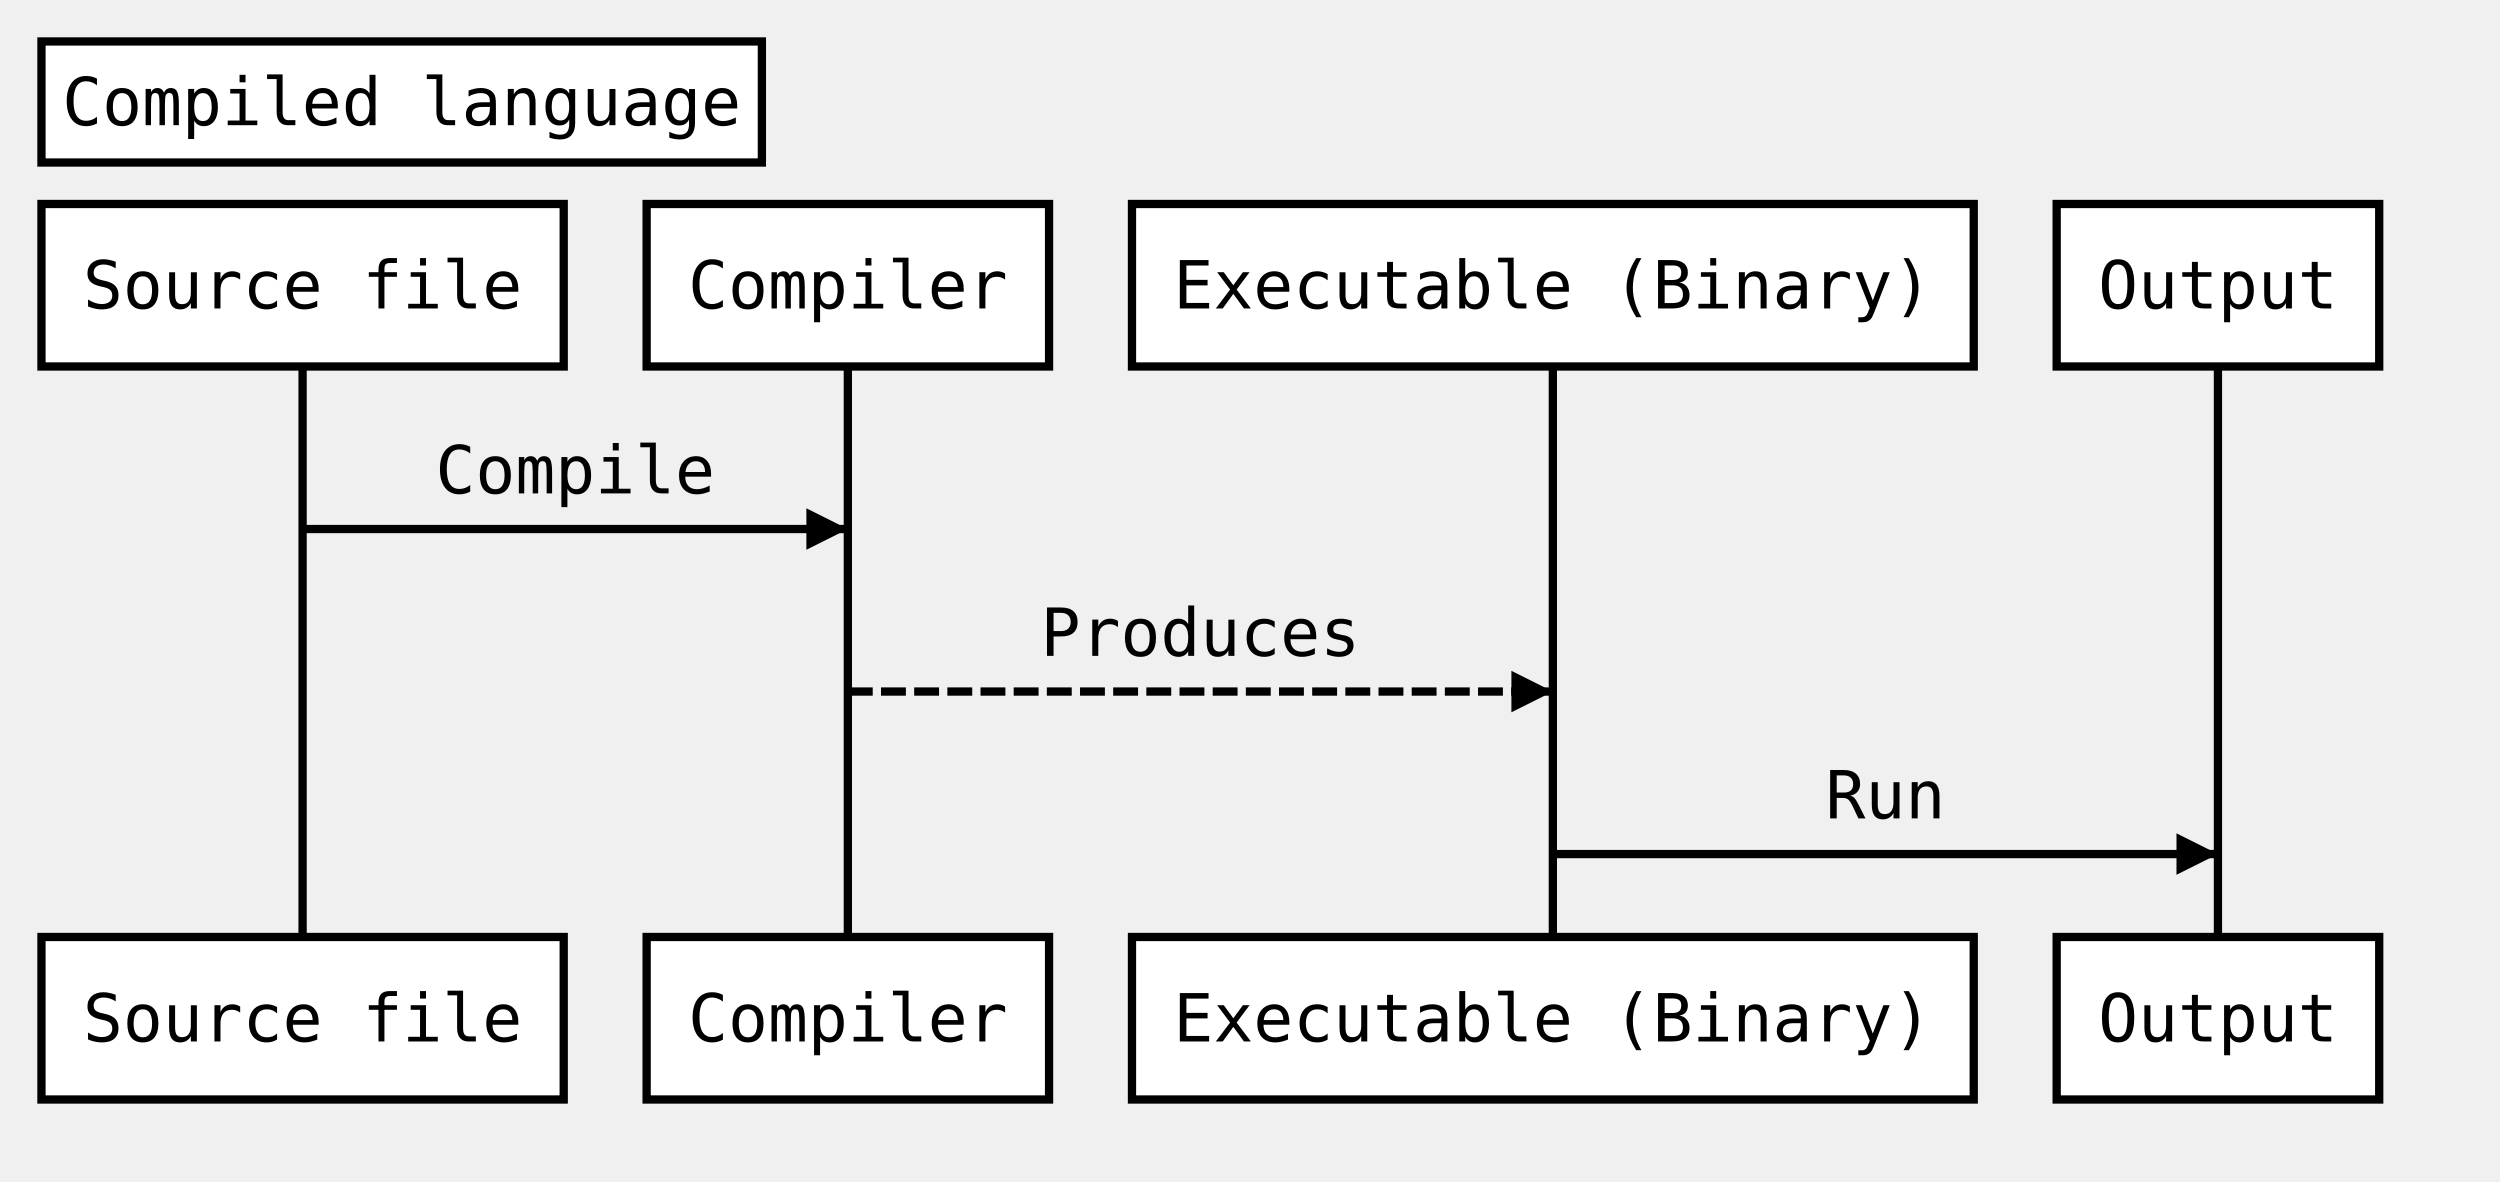
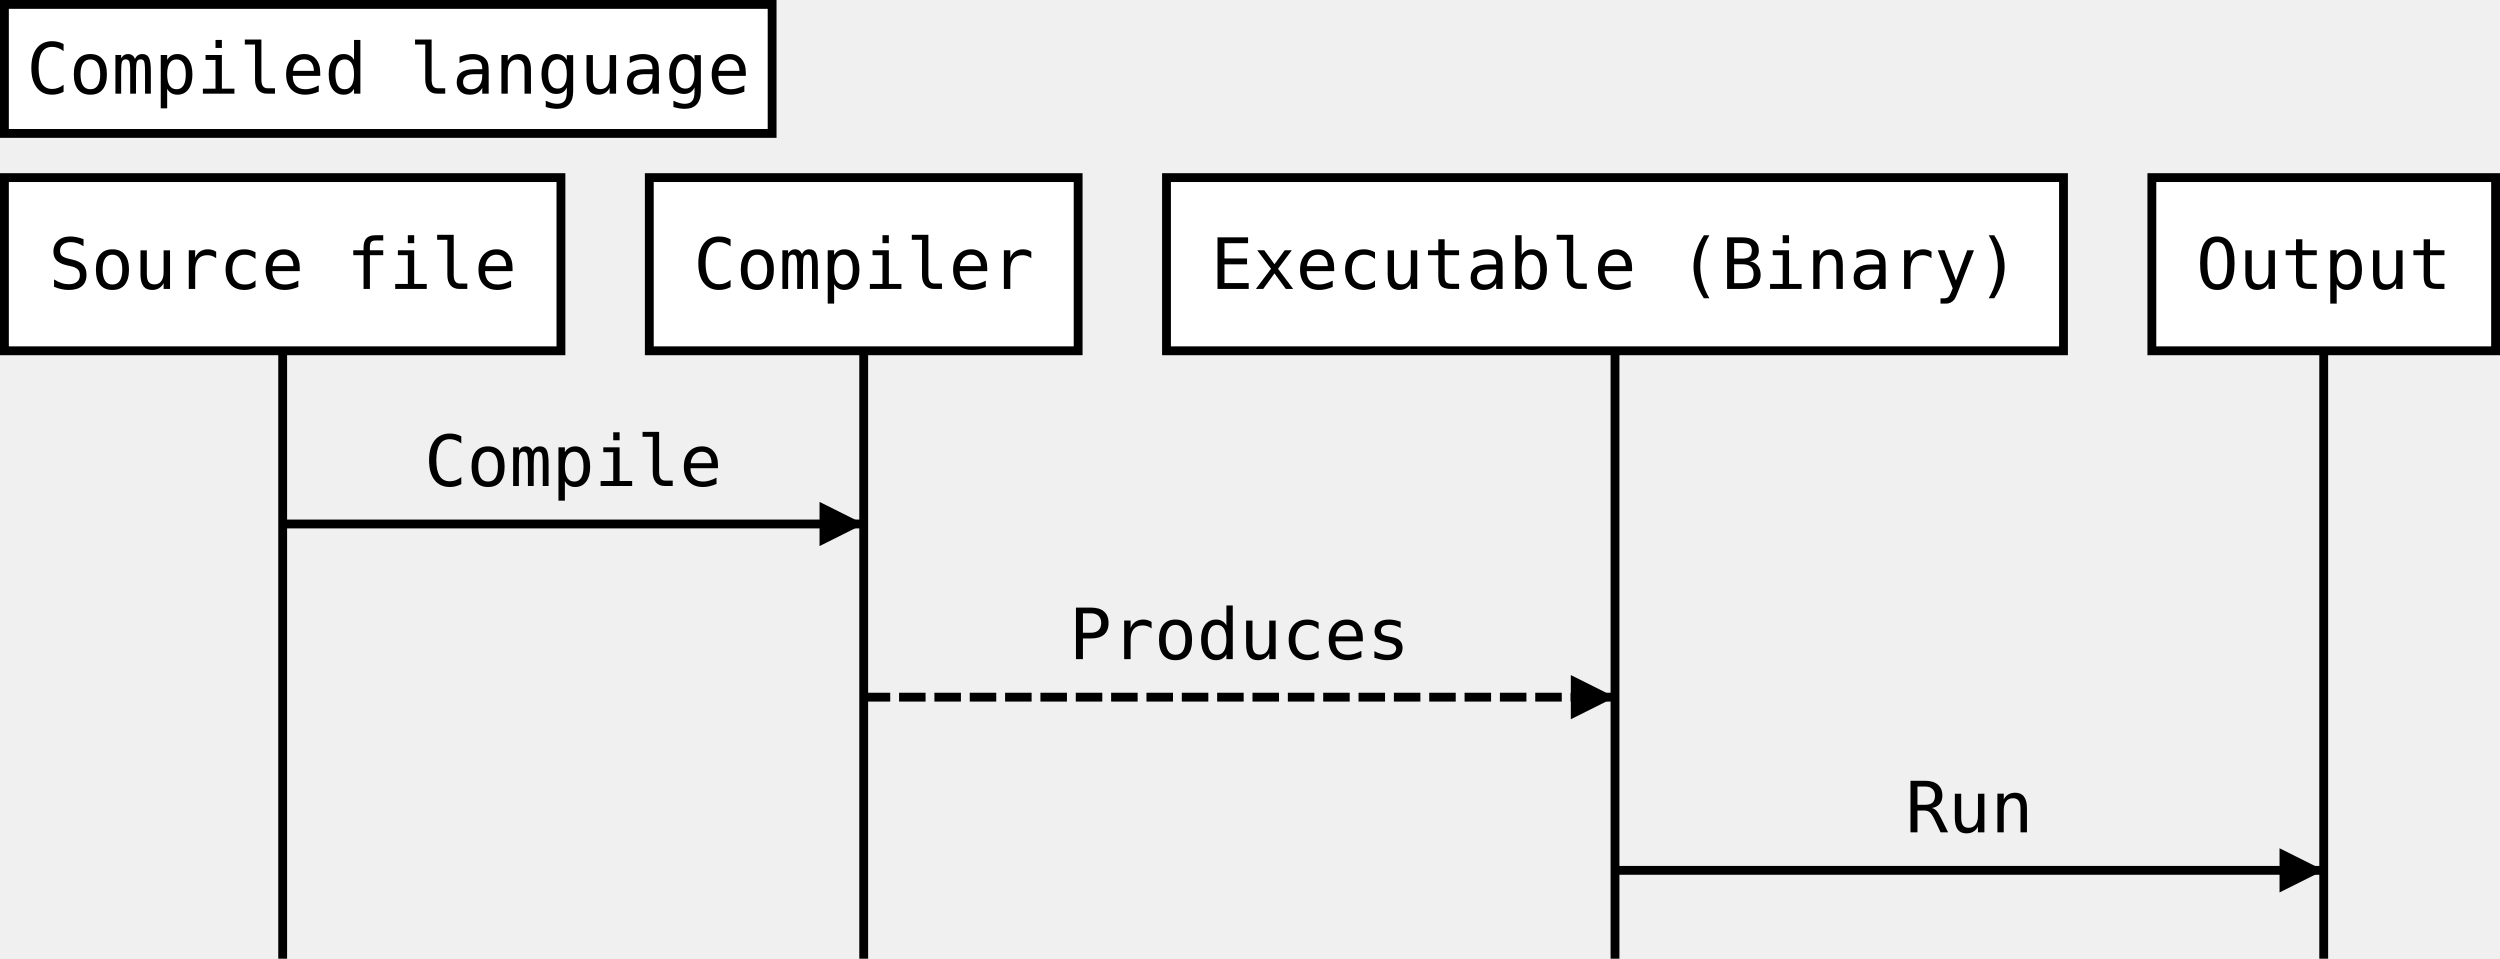
- <svg xmlns="http://www.w3.org/2000/svg" width="603" height="285">
+ <svg xmlns="http://www.w3.org/2000/svg" width="565.867" height="217" version="1.1" id="svg13">
  <source>title: Compiled language

Source file-&gt;Compiler : Compile
Compiler--&gt;Executable (Binary) : Produces
Executable (Binary)-&gt;Output : Run</source>
-   <defs>
+   <defs id="defs2">
    <marker viewBox="0 0 5 5" markerWidth="5" markerHeight="5" orient="auto" refX="5" refY="2.5" id="markerArrowBlock">
-       <path d="M 0 0 L 5 2.5 L 0 5 z" />
+       <path d="M 0,0 5,2.5 0,5 Z" id="path1" />
    </marker>
    <marker viewBox="0 0 9.6 16" markerWidth="4" markerHeight="16" orient="auto" refX="9.6" refY="8" id="markerArrowOpen">
-       <path d="M 9.6,8 1.92,16 0,13.7 5.76,8 0,2.286 1.92,0 9.6,8 z" />
+       <path d="M 9.6,8 1.92,16 0,13.7 5.76,8 0,2.286 1.92,0 Z" id="path2" />
    </marker>
  </defs>
-   <g class="title">
-     <rect x="10" y="10" width="173.767" height="29.2" style="stroke-width: 2px;" stroke="#000000" fill="#ffffff" />
-     <text x="15" y="30.2" style="font-size: 16px; font-family: Andale Mono, monospace;">
-       <tspan x="15">Compiled language</tspan>
+   <g class="title" id="g2" transform="translate(-9,-9)">
+     <rect x="10" y="10" width="173.767" height="29.2" style="stroke-width:2px" stroke="#000000" fill="#ffffff" id="rect2" />
+     <text x="15" y="30.2" style="font-size:16px;font-family:'Andale Mono', monospace" id="text2">
+       <tspan x="15" id="tspan2">Compiled language</tspan>
    </text>
  </g>
-   <g class="actor">
-     <rect x="10" y="49.2" width="125.967" height="39.2" style="stroke-width: 2px;" stroke="#000000" fill="#ffffff" />
-     <text x="20" y="74.4" style="font-size: 16px; font-family: Andale Mono, monospace;">
-       <tspan x="20">Source file</tspan>
+   <g class="actor" id="g3" transform="translate(-9,-9)">
+     <rect x="10" y="49.2" width="125.967" height="39.2" style="stroke-width:2px" stroke="#000000" fill="#ffffff" id="rect3" />
+     <text x="20" y="74.4" style="font-size:16px;font-family:'Andale Mono', monospace" id="text3">
+       <tspan x="20" id="tspan3">Source file</tspan>
    </text>
  </g>
-   <g class="actor">
-     <rect x="10" y="226" width="125.967" height="39.2" style="stroke-width: 2px;" stroke="#000000" fill="#ffffff" />
-     <text x="20" y="251.2" style="font-size: 16px; font-family: Andale Mono, monospace;">
-       <tspan x="20">Source file</tspan>
+   <line x1="63.983" x2="63.983" y1="79.4" y2="217" style="stroke-width:2px" stroke="#000000" fill="none" id="line4" />
+   <g class="actor" id="g5" transform="translate(-9,-9)">
+     <rect x="155.967" y="49.2" width="97.067" height="39.2" style="stroke-width:2px" stroke="#000000" fill="#ffffff" id="rect5" />
+     <text x="165.967" y="74.4" style="font-size:16px;font-family:'Andale Mono', monospace" id="text5">
+       <tspan x="165.967" id="tspan5">Compiler</tspan>
    </text>
  </g>
-   <line x1="72.983" x2="72.983" y1="88.4" y2="226" style="stroke-width: 2px;" stroke="#000000" fill="none" />
-   <g class="actor">
-     <rect x="155.967" y="49.2" width="97.067" height="39.2" style="stroke-width: 2px;" stroke="#000000" fill="#ffffff" />
-     <text x="165.967" y="74.4" style="font-size: 16px; font-family: Andale Mono, monospace;">
-       <tspan x="165.967">Compiler</tspan>
+   <line x1="195.5" x2="195.5" y1="79.4" y2="217" style="stroke-width:2px" stroke="#000000" fill="none" id="line6" />
+   <g class="actor" id="g7" transform="translate(-9,-9)">
+     <rect x="273.033" y="49.2" width="203.033" height="39.2" style="stroke-width:2px" stroke="#000000" fill="#ffffff" id="rect7" />
+     <text x="283.033" y="74.4" style="font-size:16px;font-family:'Andale Mono', monospace" id="text7">
+       <tspan x="283.033" id="tspan7">Executable (Binary)</tspan>
    </text>
  </g>
-   <g class="actor">
-     <rect x="155.967" y="226" width="97.067" height="39.2" style="stroke-width: 2px;" stroke="#000000" fill="#ffffff" />
-     <text x="165.967" y="251.2" style="font-size: 16px; font-family: Andale Mono, monospace;">
-       <tspan x="165.967">Compiler</tspan>
+   <line x1="365.55" x2="365.55" y1="79.4" y2="217" style="stroke-width:2px" stroke="#000000" fill="none" id="line8" />
+   <g class="actor" id="g9" transform="translate(-9,-9)">
+     <rect x="496.067" y="49.2" width="77.8" height="39.2" style="stroke-width:2px" stroke="#000000" fill="#ffffff" id="rect9" />
+     <text x="506.067" y="74.4" style="font-size:16px;font-family:'Andale Mono', monospace" id="text9">
+       <tspan x="506.067" id="tspan9">Output</tspan>
    </text>
  </g>
-   <line x1="204.5" x2="204.5" y1="88.4" y2="226" style="stroke-width: 2px;" stroke="#000000" fill="none" />
-   <g class="actor">
-     <rect x="273.033" y="49.2" width="203.033" height="39.2" style="stroke-width: 2px;" stroke="#000000" fill="#ffffff" />
-     <text x="283.033" y="74.4" style="font-size: 16px; font-family: Andale Mono, monospace;">
-       <tspan x="283.033">Executable (Binary)</tspan>
+   <line x1="525.967" x2="525.967" y1="79.4" y2="217" style="stroke-width:2px" stroke="#000000" fill="none" id="line10" />
+   <g class="signal" id="g11" transform="translate(-9,-9)">
+     <text x="105.025" y="119" style="font-size:16px;font-family:'Andale Mono', monospace" id="text11">
+       <tspan x="105.025" id="tspan11">Compile</tspan>
    </text>
+     <line x1="72.983" x2="204.5" y1="127.6" y2="127.6" style="stroke-width:2px;marker-end:url(#markerArrowBlock)" stroke="#000000" fill="none" id="line11" />
  </g>
-   <g class="actor">
-     <rect x="273.033" y="226" width="203.033" height="39.2" style="stroke-width: 2px;" stroke="#000000" fill="#ffffff" />
-     <text x="283.033" y="251.2" style="font-size: 16px; font-family: Andale Mono, monospace;">
-       <tspan x="283.033">Executable (Binary)</tspan>
+   <g class="signal" id="g12" transform="translate(-9,-9)">
+     <text x="250.992" y="158.2" style="font-size:16px;font-family:'Andale Mono', monospace" id="text12">
+       <tspan x="250.992" id="tspan12">Produces</tspan>
    </text>
+     <line x1="204.5" x2="374.55" y1="166.8" y2="166.8" style="stroke-width:2px;stroke-dasharray:6px, 2px;marker-end:url(#markerArrowBlock)" stroke="#000000" fill="none" id="line12" />
  </g>
-   <line x1="374.55" x2="374.55" y1="88.4" y2="226" style="stroke-width: 2px;" stroke="#000000" fill="none" />
-   <g class="actor">
-     <rect x="496.067" y="49.2" width="77.8" height="39.2" style="stroke-width: 2px;" stroke="#000000" fill="#ffffff" />
-     <text x="506.067" y="74.4" style="font-size: 16px; font-family: Andale Mono, monospace;">
-       <tspan x="506.067">Output</tspan>
+   <g class="signal" id="g13" transform="translate(-9,-9)">
+     <text x="440.308" y="197.4" style="font-size:16px;font-family:'Andale Mono', monospace" id="text13">
+       <tspan x="440.308" id="tspan13">Run</tspan>
    </text>
-   </g>
-   <g class="actor">
-     <rect x="496.067" y="226" width="77.8" height="39.2" style="stroke-width: 2px;" stroke="#000000" fill="#ffffff" />
-     <text x="506.067" y="251.2" style="font-size: 16px; font-family: Andale Mono, monospace;">
-       <tspan x="506.067">Output</tspan>
-     </text>
-   </g>
-   <line x1="534.967" x2="534.967" y1="88.4" y2="226" style="stroke-width: 2px;" stroke="#000000" fill="none" />
-   <g class="signal">
-     <text x="105.025" y="119" style="font-size: 16px; font-family: Andale Mono, monospace;">
-       <tspan x="105.025">Compile</tspan>
-     </text>
-     <line x1="72.983" x2="204.5" y1="127.6" y2="127.6" style="stroke-width: 2px; marker-end: url(&quot;#markerArrowBlock&quot;);" stroke="#000000" fill="none" />
-   </g>
-   <g class="signal">
-     <text x="250.992" y="158.2" style="font-size: 16px; font-family: Andale Mono, monospace;">
-       <tspan x="250.992">Produces</tspan>
-     </text>
-     <line x1="204.5" x2="374.55" y1="166.8" y2="166.8" style="stroke-width: 2px; stroke-dasharray: 6px, 2px; marker-end: url(&quot;#markerArrowBlock&quot;);" stroke="#000000" fill="none" />
-   </g>
-   <g class="signal">
-     <text x="440.308" y="197.4" style="font-size: 16px; font-family: Andale Mono, monospace;">
-       <tspan x="440.308">Run</tspan>
-     </text>
-     <line x1="374.55" x2="534.967" y1="206" y2="206" style="stroke-width: 2px; marker-end: url(&quot;#markerArrowBlock&quot;);" stroke="#000000" fill="none" />
+     <line x1="374.55" x2="534.967" y1="206" y2="206" style="stroke-width:2px;marker-end:url(#markerArrowBlock)" stroke="#000000" fill="none" id="line13" />
  </g>
</svg>
